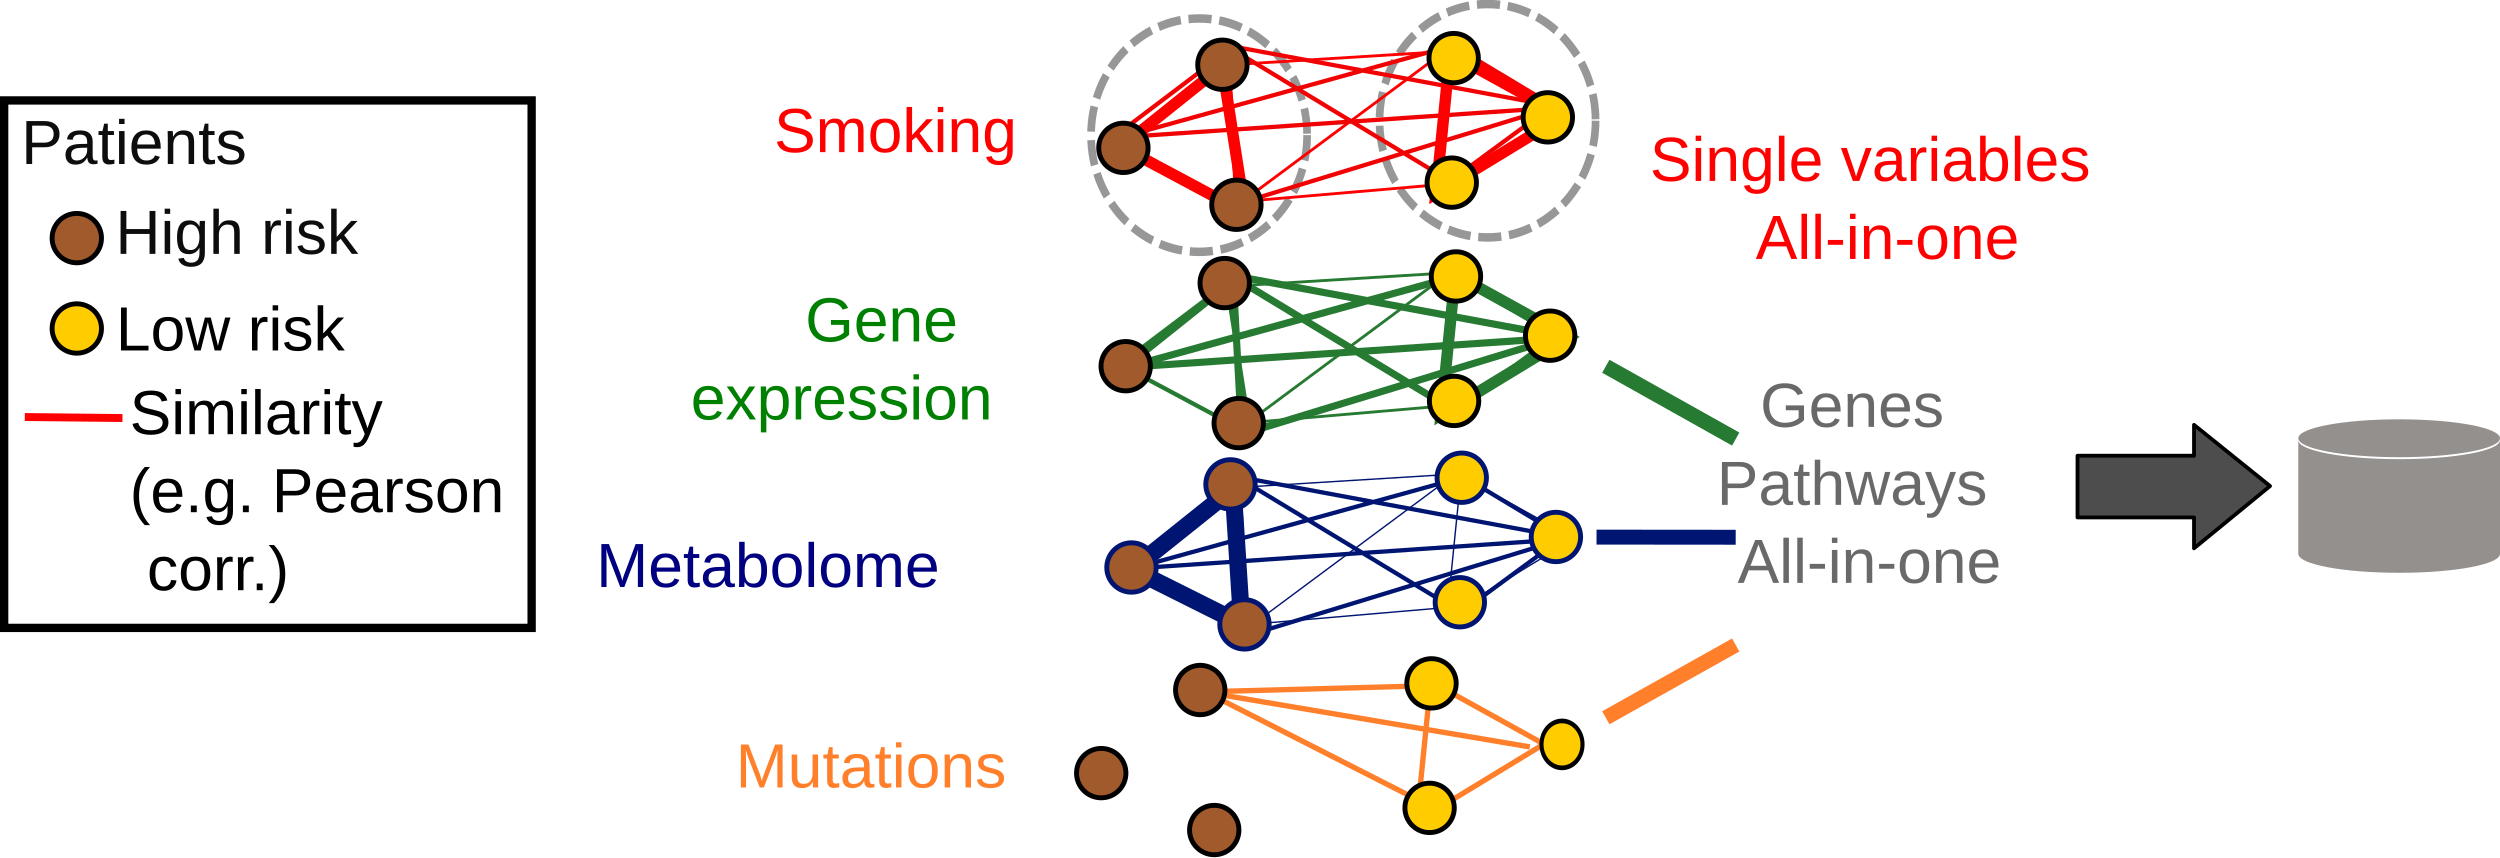
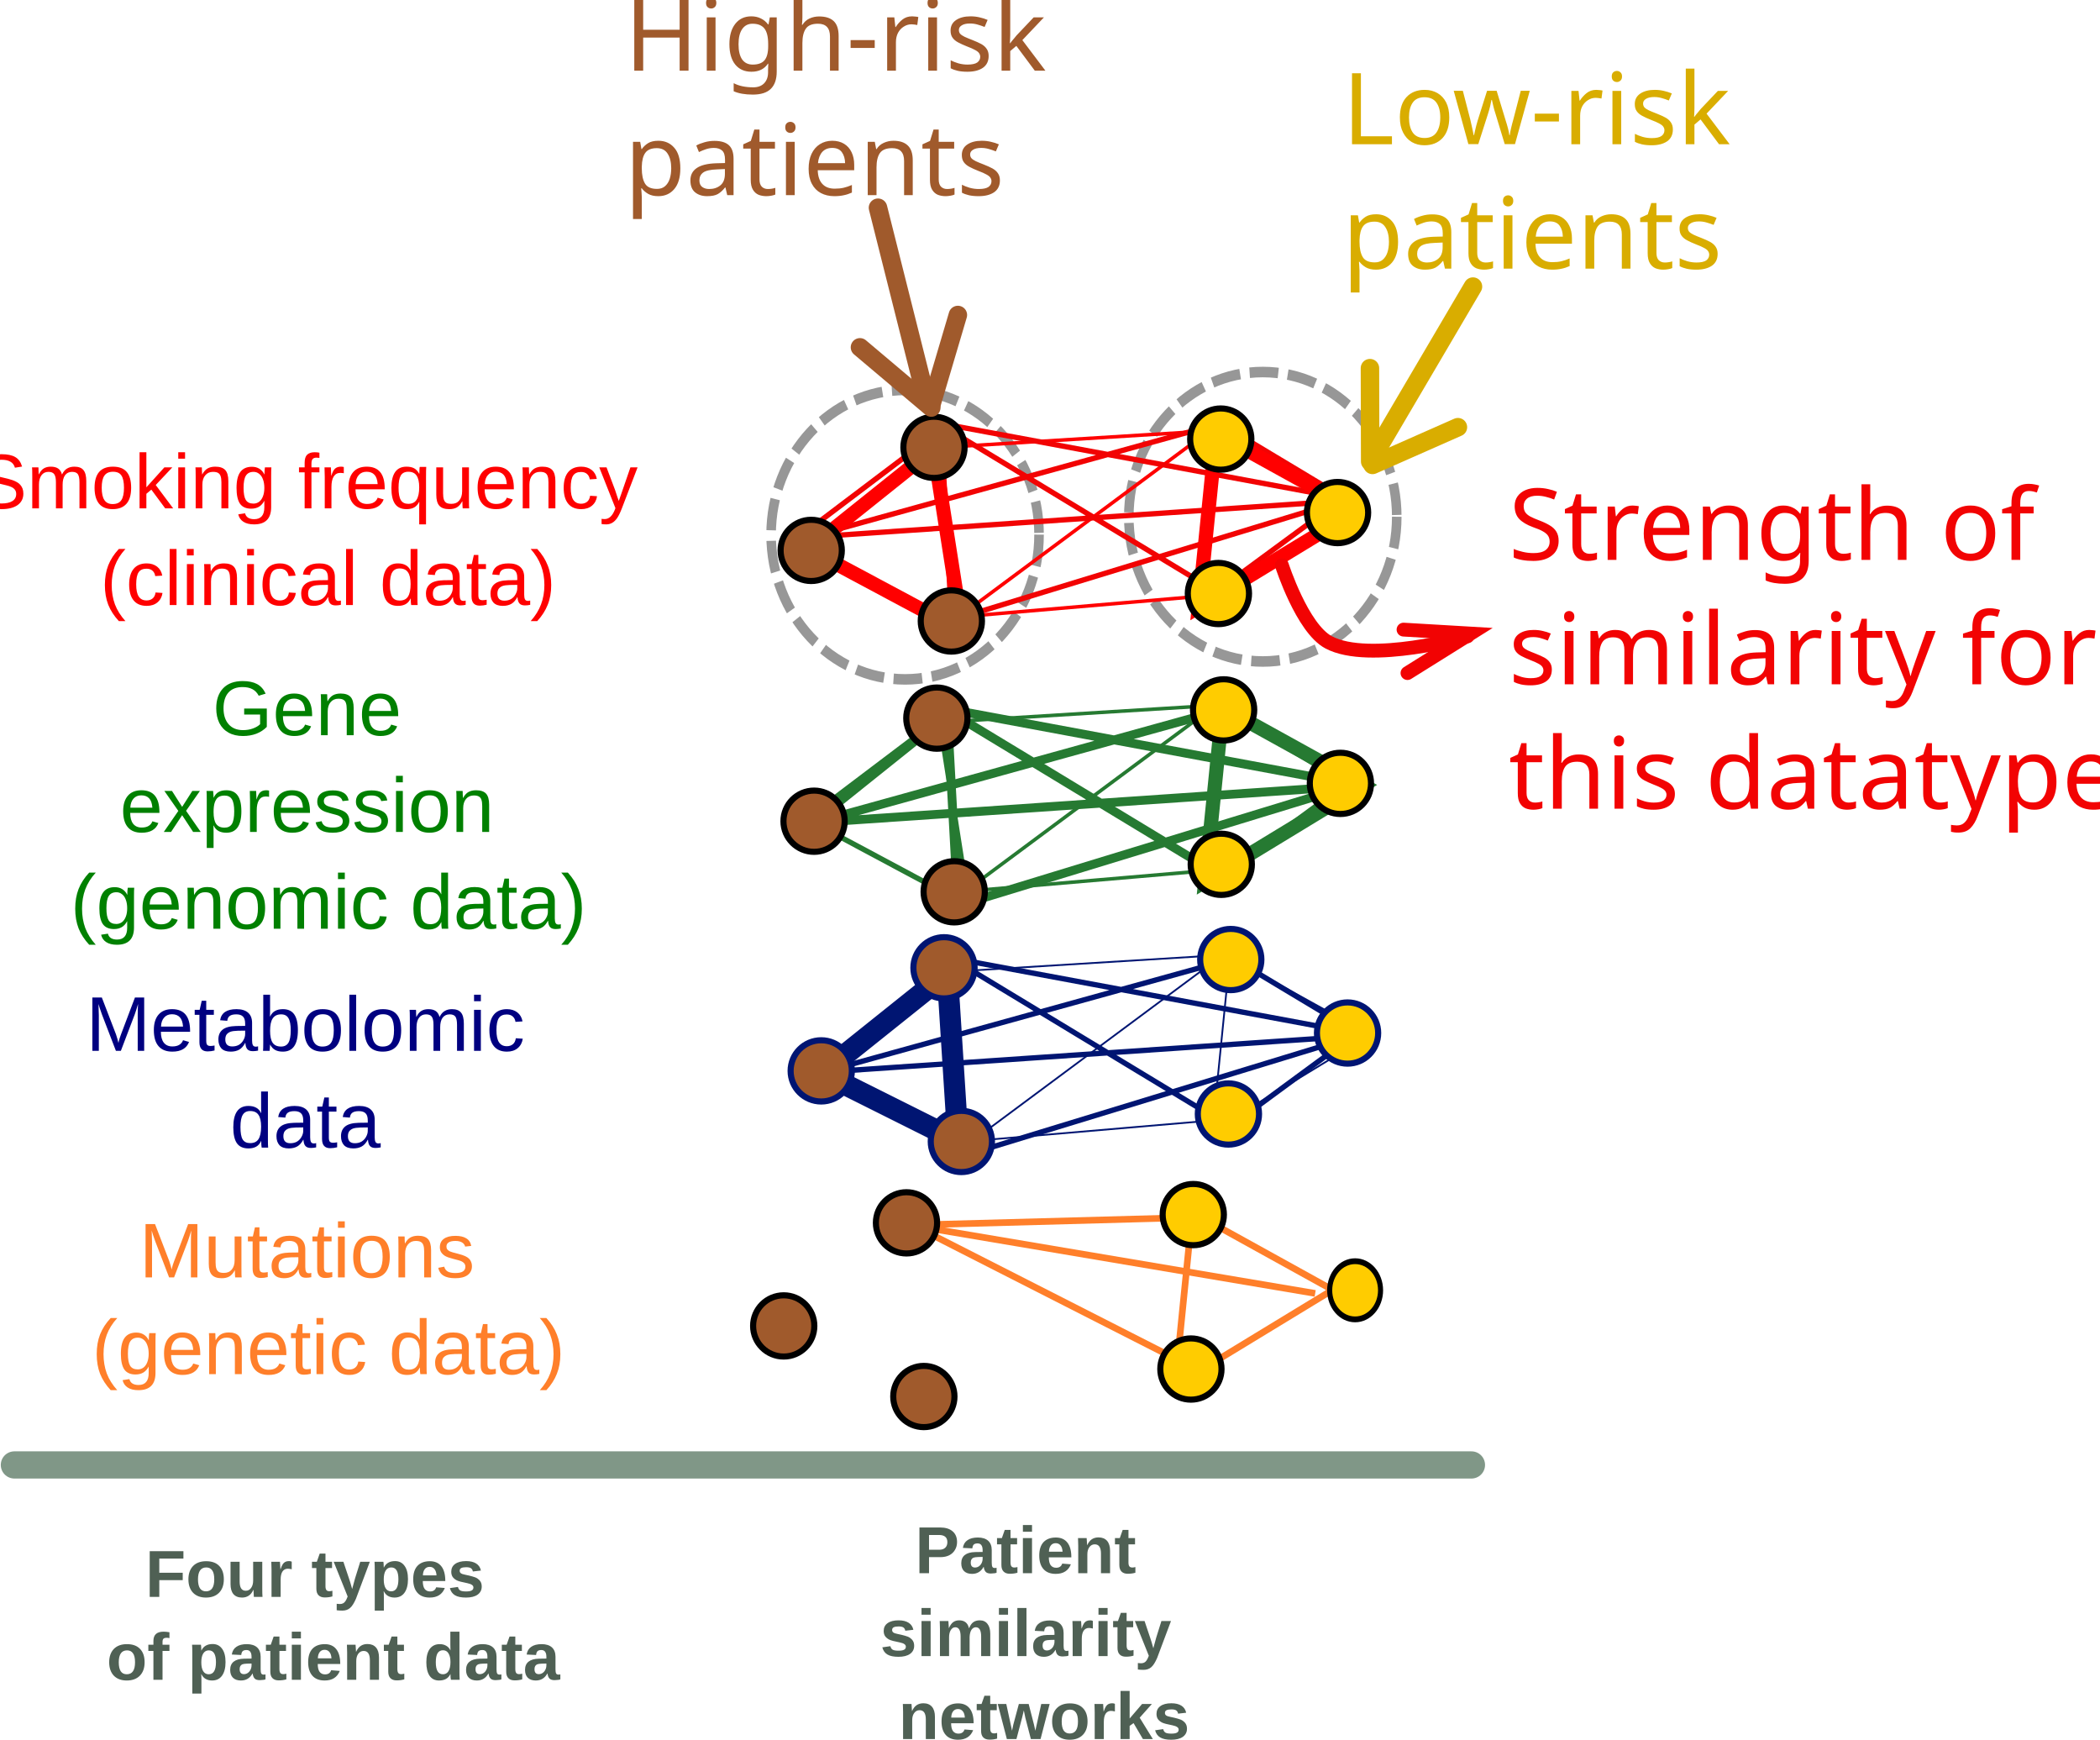
- <svg xmlns="http://www.w3.org/2000/svg" width="560.791" height="192.28" id="svg3626" version="1.1">
+ <svg xmlns="http://www.w3.org/2000/svg" width="284.336" height="235.519" id="svg3626" version="1.1">
  <defs id="defs3628" />
-   <g id="layer1" transform="translate(-88.1758,-313.3649)">
-     <path transform="matrix(0.2306814,0,0,0.2540445,380.8457,267.6223)" d="m 282.843,286.667 c 0,56.905 -47.035,103.036 -105.056,103.036 -58.021,0 -105.056,-46.131 -105.056,-103.036 0,-56.905 47.035,-103.036 105.056,-103.036 58.021,0 105.056,46.131 105.056,103.036 z" id="path4209-0" style="fill:none;stroke:#979797;stroke-width:7.5;stroke-linecap:butt;stroke-linejoin:miter;stroke-miterlimit:4;stroke-opacity:1;stroke-dasharray:22.5, 7.5;stroke-dashoffset:0" />
-     <path id="path3066-4" d="m 434.498,480.274 -28.537,17.362 3.156,-31.395 z" style="fill:none;stroke:#ff7f2a;stroke-width:1.201;stroke-linecap:butt;stroke-linejoin:miter;stroke-miterlimit:4;stroke-opacity:1;stroke-dasharray:none" />
-     <path style="fill:none;stroke:#ff7f2a;stroke-width:1.201;stroke-linecap:butt;stroke-linejoin:miter;stroke-miterlimit:4;stroke-opacity:1;stroke-dasharray:none" d="M 408.917,494.177 357.672,468.098" id="path3097-3" />
-     <path id="path3875-1" d="m 408.917,467.183 -50.787,1.373" style="fill:none;stroke:#ff7f2a;stroke-width:1.201;stroke-linecap:butt;stroke-linejoin:miter;stroke-miterlimit:4;stroke-opacity:1;stroke-dasharray:none" />
-     <path style="fill:none;stroke:#ff7f2a;stroke-width:1.201;stroke-linecap:butt;stroke-linejoin:miter;stroke-miterlimit:4;stroke-opacity:1;stroke-dasharray:none" d="M 431.336,480.909 358.13,468.555" id="path3877-2" />
-     <path style="fill:none;stroke:#979797;stroke-width:7.5;stroke-linecap:butt;stroke-linejoin:miter;stroke-miterlimit:4;stroke-opacity:1;stroke-dasharray:22.5, 7.5;stroke-dashoffset:0" id="path4156-4" d="m 282.843,286.667 c 0,56.905 -47.035,103.036 -105.056,103.036 -58.021,0 -105.056,-46.131 -105.056,-103.036 0,-56.905 47.035,-103.036 105.056,-103.036 58.021,0 105.056,46.131 105.056,103.036 z" transform="matrix(0.2306814,0,0,0.2540445,316.1398,270.8576)" />
-     <path style="fill:none;stroke:#ff0000;stroke-width:0.641;stroke-linecap:butt;stroke-linejoin:miter;stroke-miterlimit:4;stroke-opacity:1;stroke-dasharray:none" d="m 359.74,328.161 52.412,-3.235 -45.294,33.647 45.294,-3.882 1.294,1.294" id="path3948-6" />
-     <path style="fill:none;stroke:#f20303;stroke-width:0.961;stroke-linecap:butt;stroke-linejoin:miter;stroke-miterlimit:4;stroke-opacity:1;stroke-dasharray:none" d="m 432.858,337.808 -27.355,1.861 -67.762,4.61 26.529,-20.059 49.177,29.765 22,-16.176 -69.882,21.353 -1.941,-35.588 73.118,13.588 -22.647,-13.588 -72.471,20.059" id="path3952-8" />
-     <path style="fill:none;stroke:#ff0000;stroke-width:2.562;stroke-linecap:butt;stroke-linejoin:miter;stroke-miterlimit:4;stroke-opacity:1;stroke-dasharray:none" d="m 362.328,328.161 5.176,33 -27.824,-14.882 z" id="path3176-5" />
-     <path id="path3946-1" d="m 438.824,339.37 -28.537,17.362 3.156,-31.395 z" style="fill:none;stroke:#ff0000;stroke-width:2.562;stroke-linecap:butt;stroke-linejoin:miter;stroke-miterlimit:4;stroke-opacity:1;stroke-dasharray:none" />
-     <path style="fill:#ffcc00;fill-opacity:1;fill-rule:evenodd;stroke:#000000;stroke-width:4.563;stroke-linecap:butt;stroke-linejoin:miter;stroke-miterlimit:4;stroke-opacity:1;stroke-dasharray:none" id="path3935-5" d="m 234.286,269.505 c 0,12.624 -10.233,22.857 -22.857,22.857 -12.624,0 -22.857,-10.233 -22.857,-22.857 0,-12.624 10.233,-22.857 22.857,-22.857 12.624,0 22.857,10.233 22.857,22.857 z" transform="matrix(0.2422709,0,0,0.2422709,384.1596,274.3947)" />
-     <path style="fill:#a05a2c;fill-opacity:1;fill-rule:evenodd;stroke:#000000;stroke-width:4.563;stroke-linecap:butt;stroke-linejoin:miter;stroke-miterlimit:4;stroke-opacity:1;stroke-dasharray:none" id="path3931-4" d="m 234.286,269.505 c 0,12.624 -10.233,22.857 -22.857,22.857 -12.624,0 -22.857,-10.233 -22.857,-22.857 0,-12.624 10.233,-22.857 22.857,-22.857 12.624,0 22.857,10.233 22.857,22.857 z" transform="matrix(0.2422709,0,0,0.2422709,314.2985,294.0053)" />
-     <path transform="matrix(0.2422709,0,0,0.2422709,363.0349,261.1034)" d="m 234.286,269.505 c 0,12.624 -10.233,22.857 -22.857,22.857 -12.624,0 -22.857,-10.233 -22.857,-22.857 0,-12.624 10.233,-22.857 22.857,-22.857 12.624,0 22.857,10.233 22.857,22.857 z" id="path3933-9" style="fill:#ffcc00;fill-opacity:1;fill-rule:evenodd;stroke:#000000;stroke-width:4.563;stroke-linecap:butt;stroke-linejoin:miter;stroke-miterlimit:4;stroke-opacity:1;stroke-dasharray:none" />
-     <path transform="matrix(0.2422709,0,0,0.2422709,311.159,262.5963)" d="m 234.286,269.505 c 0,12.624 -10.233,22.857 -22.857,22.857 -12.624,0 -22.857,-10.233 -22.857,-22.857 0,-12.624 10.233,-22.857 22.857,-22.857 12.624,0 22.857,10.233 22.857,22.857 z" id="path3941-7" style="fill:#a05a2c;fill-opacity:1;fill-rule:evenodd;stroke:#000000;stroke-width:4.563;stroke-linecap:butt;stroke-linejoin:miter;stroke-miterlimit:4;stroke-opacity:1;stroke-dasharray:none" />
-     <path transform="matrix(0.2422709,0,0,0.2422709,362.6079,289.0358)" d="m 234.286,269.505 c 0,12.624 -10.233,22.857 -22.857,22.857 -12.624,0 -22.857,-10.233 -22.857,-22.857 0,-12.624 10.233,-22.857 22.857,-22.857 12.624,0 22.857,10.233 22.857,22.857 z" id="path3945-4" style="fill:#ffcc00;fill-opacity:1;fill-rule:evenodd;stroke:#000000;stroke-width:4.563;stroke-linecap:butt;stroke-linejoin:miter;stroke-miterlimit:4;stroke-opacity:1;stroke-dasharray:none" />
-     <path style="fill:#a05a2c;fill-opacity:1;fill-rule:evenodd;stroke:#000000;stroke-width:4.563;stroke-linecap:butt;stroke-linejoin:miter;stroke-miterlimit:4;stroke-opacity:1;stroke-dasharray:none" id="path3947-2" d="m 234.286,269.505 c 0,12.624 -10.233,22.857 -22.857,22.857 -12.624,0 -22.857,-10.233 -22.857,-22.857 0,-12.624 10.233,-22.857 22.857,-22.857 12.624,0 22.857,10.233 22.857,22.857 z" transform="matrix(0.2422709,0,0,0.2422709,288.9496,281.2392)" />
-     <text xml:space="preserve" style="font-size:14px;font-style:normal;font-variant:normal;font-weight:normal;font-stretch:normal;line-height:125%;letter-spacing:0px;word-spacing:0px;fill:#000000;fill-opacity:0.948;stroke:none;font-family:Arial;-inkscape-font-specification:Arial" x="114.067" y="370.314" id="text4864">
-       <tspan x="114.067" y="370.314" id="tspan6016">High risk</tspan>
-     </text>
-     <text id="text4868" y="391.98" x="114.162" style="font-size:14px;font-style:normal;font-variant:normal;font-weight:normal;font-stretch:normal;line-height:125%;letter-spacing:0px;word-spacing:0px;fill:#000000;fill-opacity:1;stroke:none;font-family:Arial;-inkscape-font-specification:Arial" xml:space="preserve">
-       <tspan y="391.98" x="114.162" id="tspan6024">Low risk</tspan>
-     </text>
-     <path id="path3980-4" d="m 360.904,377.784 52.412,-3.235 -45.294,33.647 45.294,-3.882 1.294,1.294" style="fill:none;stroke:#267a32;stroke-width:0.641;stroke-linecap:butt;stroke-linejoin:miter;stroke-miterlimit:4;stroke-opacity:1;stroke-dasharray:none" />
-     <path id="path3982-1" d="m 433.996,389.425 -95.118,6.471 26.529,-20.059 49.177,29.765 22,-16.176 -69.882,21.353 -1.941,-35.588 73.118,13.588 -22.647,-13.588 -72.471,20.059" style="fill:none;stroke:#267a32;stroke-width:1.601;stroke-linecap:butt;stroke-linejoin:miter;stroke-miterlimit:4;stroke-opacity:1;stroke-dasharray:none" />
-     <path id="path3984-1" d="m 363.492,377.784 5.176,33 -27.824,-14.882 z" style="fill:none;stroke:#267a32;stroke-width:0.961;stroke-linecap:butt;stroke-linejoin:miter;stroke-miterlimit:4;stroke-opacity:1;stroke-dasharray:none" />
-     <path style="fill:none;stroke:#267a32;stroke-width:2.562;stroke-linecap:butt;stroke-linejoin:miter;stroke-miterlimit:4;stroke-opacity:1;stroke-dasharray:none" d="m 439.988,388.994 -28.537,17.362 3.156,-31.395 z" id="path3986-1" />
-     <g id="g3988-7" transform="matrix(0.320278,0,0,0.320278,281.963,300.8538)">
+   <g id="layer1" transform="translate(-193.4664,-326.1242)">
+     <path transform="matrix(0.1726652,0,0,0.1901525,333.7469,341.5682)" d="m 282.843,286.667 c 0,56.905 -47.035,103.036 -105.056,103.036 -58.021,0 -105.056,-46.131 -105.056,-103.036 0,-56.905 47.035,-103.036 105.056,-103.036 58.021,0 105.056,46.131 105.056,103.036 z" id="path4209-0" style="fill:none;stroke:#979797;stroke-width:7.5;stroke-linecap:butt;stroke-linejoin:miter;stroke-miterlimit:4;stroke-opacity:1;stroke-dasharray:22.5, 7.5;stroke-dashoffset:0" />
+     <path id="path3066-4" d="m 373.905,500.738 -21.36,12.995 2.362,-23.5 z" style="fill:none;stroke:#ff7f2a;stroke-width:0.899;stroke-linecap:butt;stroke-linejoin:miter;stroke-miterlimit:4;stroke-opacity:1;stroke-dasharray:none" />
+     <path style="fill:none;stroke:#ff7f2a;stroke-width:0.899;stroke-linecap:butt;stroke-linejoin:miter;stroke-miterlimit:4;stroke-opacity:1;stroke-dasharray:none" d="M 354.758,511.145 316.402,491.624" id="path3097-3" />
+     <path id="path3875-1" d="m 354.758,490.939 -38.014,1.027" style="fill:none;stroke:#ff7f2a;stroke-width:0.899;stroke-linecap:butt;stroke-linejoin:miter;stroke-miterlimit:4;stroke-opacity:1;stroke-dasharray:none" />
+     <path style="fill:none;stroke:#ff7f2a;stroke-width:0.899;stroke-linecap:butt;stroke-linejoin:miter;stroke-miterlimit:4;stroke-opacity:1;stroke-dasharray:none" d="m 371.539,501.213 -54.795,-9.247" id="path3877-2" />
+     <path style="fill:none;stroke:#979797;stroke-width:7.5;stroke-linecap:butt;stroke-linejoin:miter;stroke-miterlimit:4;stroke-opacity:1;stroke-dasharray:22.5, 7.5;stroke-dashoffset:0" id="path4156-4" d="m 282.843,286.667 c 0,56.905 -47.035,103.036 -105.056,103.036 -58.021,0 -105.056,-46.131 -105.056,-103.036 0,-56.905 47.035,-103.036 105.056,-103.036 58.021,0 105.056,46.131 105.056,103.036 z" transform="matrix(0.1726652,0,0,0.1901525,285.3145,343.9899)" />
+     <path style="fill:none;stroke:#ff0000;stroke-width:0.479;stroke-linecap:butt;stroke-linejoin:miter;stroke-miterlimit:4;stroke-opacity:1;stroke-dasharray:none" d="m 317.949,386.881 39.23,-2.422 -33.903,25.185 33.903,-2.906 0.969,0.969" id="path3948-6" />
+     <path style="fill:none;stroke:#f20303;stroke-width:0.719;stroke-linecap:butt;stroke-linejoin:miter;stroke-miterlimit:4;stroke-opacity:1;stroke-dasharray:none" d="m 372.678,394.102 -20.476,1.393 -50.72,3.45 19.857,-15.014 36.809,22.279 16.467,-12.108 -52.307,15.983 -1.453,-26.638 54.729,10.171 -16.951,-10.171 -54.244,15.014" id="path3952-8" />
+     <path style="fill:none;stroke:#ff0000;stroke-width:1.918;stroke-linecap:butt;stroke-linejoin:miter;stroke-miterlimit:4;stroke-opacity:1;stroke-dasharray:none" d="m 319.887,386.881 3.875,24.701 -20.826,-11.139 z" id="path3176-5" />
+     <path id="path3946-1" d="m 377.144,395.272 -21.36,12.995 2.362,-23.5 z" style="fill:none;stroke:#ff0000;stroke-width:1.918;stroke-linecap:butt;stroke-linejoin:miter;stroke-miterlimit:4;stroke-opacity:1;stroke-dasharray:none" />
+     <path style="fill:#ffcc00;fill-opacity:1;fill-rule:evenodd;stroke:#000000;stroke-width:4.563;stroke-linecap:butt;stroke-linejoin:miter;stroke-miterlimit:4;stroke-opacity:1;stroke-dasharray:none" id="path3935-5" d="m 234.286,269.505 c 0,12.624 -10.233,22.857 -22.857,22.857 -12.624,0 -22.857,-10.233 -22.857,-22.857 0,-12.624 10.233,-22.857 22.857,-22.857 12.624,0 22.857,10.233 22.857,22.857 z" transform="matrix(0.1813399,0,0,0.1813399,336.2273,346.6375)" />
+     <path style="fill:#a05a2c;fill-opacity:1;fill-rule:evenodd;stroke:#000000;stroke-width:4.563;stroke-linecap:butt;stroke-linejoin:miter;stroke-miterlimit:4;stroke-opacity:1;stroke-dasharray:none" id="path3931-4" d="m 234.286,269.505 c 0,12.624 -10.233,22.857 -22.857,22.857 -12.624,0 -22.857,-10.233 -22.857,-22.857 0,-12.624 10.233,-22.857 22.857,-22.857 12.624,0 22.857,10.233 22.857,22.857 z" transform="matrix(0.1813399,0,0,0.1813399,283.9362,361.316)" />
+     <path transform="matrix(0.1813399,0,0,0.1813399,320.4155,336.6889)" d="m 234.286,269.505 c 0,12.624 -10.233,22.857 -22.857,22.857 -12.624,0 -22.857,-10.233 -22.857,-22.857 0,-12.624 10.233,-22.857 22.857,-22.857 12.624,0 22.857,10.233 22.857,22.857 z" id="path3933-9" style="fill:#ffcc00;fill-opacity:1;fill-rule:evenodd;stroke:#000000;stroke-width:4.563;stroke-linecap:butt;stroke-linejoin:miter;stroke-miterlimit:4;stroke-opacity:1;stroke-dasharray:none" />
+     <path transform="matrix(0.1813399,0,0,0.1813399,281.5863,337.8063)" d="m 234.286,269.505 c 0,12.624 -10.233,22.857 -22.857,22.857 -12.624,0 -22.857,-10.233 -22.857,-22.857 0,-12.624 10.233,-22.857 22.857,-22.857 12.624,0 22.857,10.233 22.857,22.857 z" id="path3941-7" style="fill:#a05a2c;fill-opacity:1;fill-rule:evenodd;stroke:#000000;stroke-width:4.563;stroke-linecap:butt;stroke-linejoin:miter;stroke-miterlimit:4;stroke-opacity:1;stroke-dasharray:none" />
+     <path transform="matrix(0.1813399,0,0,0.1813399,320.0959,357.5963)" d="m 234.286,269.505 c 0,12.624 -10.233,22.857 -22.857,22.857 -12.624,0 -22.857,-10.233 -22.857,-22.857 0,-12.624 10.233,-22.857 22.857,-22.857 12.624,0 22.857,10.233 22.857,22.857 z" id="path3945-4" style="fill:#ffcc00;fill-opacity:1;fill-rule:evenodd;stroke:#000000;stroke-width:4.563;stroke-linecap:butt;stroke-linejoin:miter;stroke-miterlimit:4;stroke-opacity:1;stroke-dasharray:none" />
+     <path style="fill:#a05a2c;fill-opacity:1;fill-rule:evenodd;stroke:#000000;stroke-width:4.563;stroke-linecap:butt;stroke-linejoin:miter;stroke-miterlimit:4;stroke-opacity:1;stroke-dasharray:none" id="path3947-2" d="m 234.286,269.505 c 0,12.624 -10.233,22.857 -22.857,22.857 -12.624,0 -22.857,-10.233 -22.857,-22.857 0,-12.624 10.233,-22.857 22.857,-22.857 12.624,0 22.857,10.233 22.857,22.857 z" transform="matrix(0.1813399,0,0,0.1813399,264.9625,351.7605)" />
+     <path id="path3980-4" d="m 318.821,424.025 39.23,-2.422 -33.903,25.185 33.903,-2.906 0.969,0.969" style="fill:none;stroke:#267a32;stroke-width:0.479;stroke-linecap:butt;stroke-linejoin:miter;stroke-miterlimit:4;stroke-opacity:1;stroke-dasharray:none" />
+     <path id="path3982-1" d="m 373.53,432.738 -71.196,4.843 19.857,-15.014 36.809,22.279 16.467,-12.108 -52.307,15.983 -1.453,-26.638 54.729,10.171 -16.951,-10.171 -54.244,15.014" style="fill:none;stroke:#267a32;stroke-width:1.199;stroke-linecap:butt;stroke-linejoin:miter;stroke-miterlimit:4;stroke-opacity:1;stroke-dasharray:none" />
+     <path id="path3984-1" d="m 320.758,424.025 3.875,24.701 -20.826,-11.139 z" style="fill:none;stroke:#267a32;stroke-width:0.719;stroke-linecap:butt;stroke-linejoin:miter;stroke-miterlimit:4;stroke-opacity:1;stroke-dasharray:none" />
+     <path style="fill:none;stroke:#267a32;stroke-width:1.918;stroke-linecap:butt;stroke-linejoin:miter;stroke-miterlimit:4;stroke-opacity:1;stroke-dasharray:none" d="m 378.015,432.415 -21.36,12.995 2.362,-23.5 z" id="path3986-1" />
+     <g id="g3988-7" transform="matrix(0.2397284,0,0,0.2397284,259.7331,366.4421)">
      <path style="fill:#ffcc00;fill-opacity:1;fill-rule:evenodd;stroke:#000000;stroke-width:4.563;stroke-linecap:butt;stroke-linejoin:miter;stroke-miterlimit:4;stroke-opacity:1;stroke-dasharray:none" id="path3990-5" d="m 234.286,269.505 c 0,12.624 -10.233,22.857 -22.857,22.857 -12.624,0 -22.857,-10.233 -22.857,-22.857 0,-12.624 10.233,-22.857 22.857,-22.857 12.624,0 22.857,10.233 22.857,22.857 z" transform="matrix(0.7564392,0,0,0.7564392,320.7015,70.30655)" />
      <path style="fill:#a05a2c;fill-opacity:1;fill-rule:evenodd;stroke:#000000;stroke-width:4.563;stroke-linecap:butt;stroke-linejoin:miter;stroke-miterlimit:4;stroke-opacity:1;stroke-dasharray:none" id="path3992-4" d="m 234.286,269.505 c 0,12.624 -10.233,22.857 -22.857,22.857 -12.624,0 -22.857,-10.233 -22.857,-22.857 0,-12.624 10.233,-22.857 22.857,-22.857 12.624,0 22.857,10.233 22.857,22.857 z" transform="matrix(0.7564392,0,0,0.7564392,102.575,131.5363)" />
      <path transform="matrix(0.7564392,0,0,0.7564392,254.7442,28.80724)" d="m 234.286,269.505 c 0,12.624 -10.233,22.857 -22.857,22.857 -12.624,0 -22.857,-10.233 -22.857,-22.857 0,-12.624 10.233,-22.857 22.857,-22.857 12.624,0 22.857,10.233 22.857,22.857 z" id="path3994-3" style="fill:#ffcc00;fill-opacity:1;fill-rule:evenodd;stroke:#000000;stroke-width:4.563;stroke-linecap:butt;stroke-linejoin:miter;stroke-miterlimit:4;stroke-opacity:1;stroke-dasharray:none" />
      <path transform="matrix(0.7564392,0,0,0.7564392,92.7725,33.46843)" d="m 234.286,269.505 c 0,12.624 -10.233,22.857 -22.857,22.857 -12.624,0 -22.857,-10.233 -22.857,-22.857 0,-12.624 10.233,-22.857 22.857,-22.857 12.624,0 22.857,10.233 22.857,22.857 z" id="path3996-9" style="fill:#a05a2c;fill-opacity:1;fill-rule:evenodd;stroke:#000000;stroke-width:4.563;stroke-linecap:butt;stroke-linejoin:miter;stroke-miterlimit:4;stroke-opacity:1;stroke-dasharray:none" />
      <path transform="matrix(0.7564392,0,0,0.7564392,253.4109,116.0201)" d="m 234.286,269.505 c 0,12.624 -10.233,22.857 -22.857,22.857 -12.624,0 -22.857,-10.233 -22.857,-22.857 0,-12.624 10.233,-22.857 22.857,-22.857 12.624,0 22.857,10.233 22.857,22.857 z" id="path3998-3" style="fill:#ffcc00;fill-opacity:1;fill-rule:evenodd;stroke:#000000;stroke-width:4.563;stroke-linecap:butt;stroke-linejoin:miter;stroke-miterlimit:4;stroke-opacity:1;stroke-dasharray:none" />
      <path style="fill:#a05a2c;fill-opacity:1;fill-rule:evenodd;stroke:#000000;stroke-width:4.563;stroke-linecap:butt;stroke-linejoin:miter;stroke-miterlimit:4;stroke-opacity:1;stroke-dasharray:none" id="path4000-3" d="m 234.286,269.505 c 0,12.624 -10.233,22.857 -22.857,22.857 -12.624,0 -22.857,-10.233 -22.857,-22.857 0,-12.624 10.233,-22.857 22.857,-22.857 12.624,0 22.857,10.233 22.857,22.857 z" transform="matrix(0.7564392,0,0,0.7564392,23.42832,91.67679)" />
    </g>
-     <path style="fill:none;stroke:#001572;stroke-width:0.32;stroke-linecap:butt;stroke-linejoin:miter;stroke-miterlimit:4;stroke-opacity:1;stroke-dasharray:none" d="m 362.198,422.937 52.412,-3.235 -45.294,33.647 45.294,-3.882 1.294,1.294" id="path4004-7" />
-     <path style="fill:none;stroke:#001572;stroke-width:0.961;stroke-linecap:butt;stroke-linejoin:miter;stroke-miterlimit:4;stroke-opacity:1;stroke-dasharray:none" d="m 435.29,434.578 -95.118,6.471 26.529,-20.059 49.177,29.765 22,-16.176 -69.882,21.353 -1.941,-35.588 73.118,13.588 -22.647,-13.588 -72.471,20.059" id="path4006-9" />
-     <path style="fill:none;stroke:#001572;stroke-width:3.843;stroke-linecap:butt;stroke-linejoin:miter;stroke-miterlimit:4;stroke-opacity:1;stroke-dasharray:none" d="m 364.787,422.937 1.941,30.412 -24.588,-12.294 z" id="path4008-3" />
-     <path id="path4010-3" d="m 441.282,434.147 -28.537,17.362 3.156,-31.395 z" style="fill:none;stroke:#001572;stroke-width:0.32;stroke-linecap:butt;stroke-linejoin:miter;stroke-miterlimit:4;stroke-opacity:1;stroke-dasharray:none" />
-     <g transform="matrix(0.320278,0,0,0.320278,283.2571,346.0068)" id="g4012-5" style="stroke:#001572;stroke-opacity:1">
+     <path style="fill:none;stroke:#001572;stroke-width:0.24;stroke-linecap:butt;stroke-linejoin:miter;stroke-miterlimit:4;stroke-opacity:1;stroke-dasharray:none" d="m 319.789,457.822 39.23,-2.422 -33.903,25.185 33.903,-2.906 0.969,0.969" id="path4004-7" />
+     <path style="fill:none;stroke:#001572;stroke-width:0.719;stroke-linecap:butt;stroke-linejoin:miter;stroke-miterlimit:4;stroke-opacity:1;stroke-dasharray:none" d="m 374.498,466.535 -71.196,4.843 19.857,-15.014 36.809,22.279 16.467,-12.108 -52.307,15.983 -1.453,-26.638 54.729,10.171 -16.951,-10.171 -54.244,15.014" id="path4006-9" />
+     <path style="fill:none;stroke:#001572;stroke-width:2.877;stroke-linecap:butt;stroke-linejoin:miter;stroke-miterlimit:4;stroke-opacity:1;stroke-dasharray:none" d="m 321.727,457.822 1.453,22.763 -18.404,-9.202 z" id="path4008-3" />
+     <path id="path4010-3" d="m 378.984,466.212 -21.36,12.995 2.362,-23.5 z" style="fill:none;stroke:#001572;stroke-width:0.24;stroke-linecap:butt;stroke-linejoin:miter;stroke-miterlimit:4;stroke-opacity:1;stroke-dasharray:none" />
+     <g transform="matrix(0.2397284,0,0,0.2397284,260.7017,400.2392)" id="g4012-5" style="stroke:#001572;stroke-opacity:1">
      <path transform="matrix(0.7564392,0,0,0.7564392,320.7015,70.30655)" d="m 234.286,269.505 c 0,12.624 -10.233,22.857 -22.857,22.857 -12.624,0 -22.857,-10.233 -22.857,-22.857 0,-12.624 10.233,-22.857 22.857,-22.857 12.624,0 22.857,10.233 22.857,22.857 z" id="path4014-3" style="fill:#ffcc00;fill-opacity:1;fill-rule:evenodd;stroke:#001572;stroke-width:4.563;stroke-linecap:butt;stroke-linejoin:miter;stroke-miterlimit:4;stroke-opacity:1;stroke-dasharray:none" />
      <path transform="matrix(0.7564392,0,0,0.7564392,102.575,131.5363)" d="m 234.286,269.505 c 0,12.624 -10.233,22.857 -22.857,22.857 -12.624,0 -22.857,-10.233 -22.857,-22.857 0,-12.624 10.233,-22.857 22.857,-22.857 12.624,0 22.857,10.233 22.857,22.857 z" id="path4016-7" style="fill:#a05a2c;fill-opacity:1;fill-rule:evenodd;stroke:#001572;stroke-width:4.563;stroke-linecap:butt;stroke-linejoin:miter;stroke-miterlimit:4;stroke-opacity:1;stroke-dasharray:none" />
      <path style="fill:#ffcc00;fill-opacity:1;fill-rule:evenodd;stroke:#001572;stroke-width:4.563;stroke-linecap:butt;stroke-linejoin:miter;stroke-miterlimit:4;stroke-opacity:1;stroke-dasharray:none" id="path4018-1" d="m 234.286,269.505 c 0,12.624 -10.233,22.857 -22.857,22.857 -12.624,0 -22.857,-10.233 -22.857,-22.857 0,-12.624 10.233,-22.857 22.857,-22.857 12.624,0 22.857,10.233 22.857,22.857 z" transform="matrix(0.7564392,0,0,0.7564392,254.7442,28.80724)" />
      <path style="fill:#a05a2c;fill-opacity:1;fill-rule:evenodd;stroke:#001572;stroke-width:4.563;stroke-linecap:butt;stroke-linejoin:miter;stroke-miterlimit:4;stroke-opacity:1;stroke-dasharray:none" id="path4020-9" d="m 234.286,269.505 c 0,12.624 -10.233,22.857 -22.857,22.857 -12.624,0 -22.857,-10.233 -22.857,-22.857 0,-12.624 10.233,-22.857 22.857,-22.857 12.624,0 22.857,10.233 22.857,22.857 z" transform="matrix(0.7564392,0,0,0.7564392,92.7725,33.46843)" />
      <path style="fill:#ffcc00;fill-opacity:1;fill-rule:evenodd;stroke:#001572;stroke-width:4.563;stroke-linecap:butt;stroke-linejoin:miter;stroke-miterlimit:4;stroke-opacity:1;stroke-dasharray:none" id="path4022-6" d="m 234.286,269.505 c 0,12.624 -10.233,22.857 -22.857,22.857 -12.624,0 -22.857,-10.233 -22.857,-22.857 0,-12.624 10.233,-22.857 22.857,-22.857 12.624,0 22.857,10.233 22.857,22.857 z" transform="matrix(0.7564392,0,0,0.7564392,253.4109,116.0201)" />
      <path transform="matrix(0.7564392,0,0,0.7564392,23.42832,91.67679)" d="m 234.286,269.505 c 0,12.624 -10.233,22.857 -22.857,22.857 -12.624,0 -22.857,-10.233 -22.857,-22.857 0,-12.624 10.233,-22.857 22.857,-22.857 12.624,0 22.857,10.233 22.857,22.857 z" id="path4024-4" style="fill:#a05a2c;fill-opacity:1;fill-rule:evenodd;stroke:#001572;stroke-width:4.563;stroke-linecap:butt;stroke-linejoin:miter;stroke-miterlimit:4;stroke-opacity:1;stroke-dasharray:none" />
    </g>
-     <text xml:space="preserve" style="font-size:14px;font-style:normal;font-variant:normal;font-weight:normal;font-stretch:normal;text-align:center;line-height:125%;letter-spacing:0px;word-spacing:0px;text-anchor:middle;fill:#ff0000;fill-opacity:1;stroke:none;font-family:Arial;-inkscape-font-specification:Arial" x="298.771" y="347.493" id="text4052-0">
-       <tspan x="298.771" y="347.493" id="tspan4148-0">Smoking</tspan>
+     <text xml:space="preserve" style="font-size:10.479px;font-style:normal;font-variant:normal;font-weight:normal;font-stretch:normal;text-align:center;line-height:125%;letter-spacing:0px;word-spacing:0px;text-anchor:middle;fill:#ff0000;fill-opacity:1;stroke:none;font-family:Arial;-inkscape-font-specification:Arial" x="245.154" y="394.936" id="text4052-0">
+       <tspan x="245.154" y="394.936" id="tspan3826">Smoking frequency</tspan>
+       <tspan x="245.154" y="408.035" id="tspan3830">(clinical data)</tspan>
    </text>
-     <text id="text4056-5" y="445.036" x="326.181" style="font-size:14px;font-style:normal;font-variant:normal;font-weight:normal;font-stretch:normal;text-align:end;line-height:125%;letter-spacing:0px;word-spacing:0px;text-anchor:end;fill:#000080;fill-opacity:1;stroke:none;font-family:Arial;-inkscape-font-specification:Arial" xml:space="preserve">
-       <tspan y="445.036" x="326.181" id="tspan3519">Metabolome</tspan>
-       <tspan y="462.536" x="326.181" id="tspan4146-0" />
+     <text id="text4056-5" y="468.375" x="245.003" style="font-size:10.479px;font-style:normal;font-variant:normal;font-weight:normal;font-stretch:normal;text-align:center;line-height:125%;letter-spacing:0px;word-spacing:0px;text-anchor:middle;fill:#000080;fill-opacity:1;stroke:none;font-family:Arial;-inkscape-font-specification:Arial" xml:space="preserve">
+       <tspan y="468.375" x="245.003" id="tspan3519">Metabolomic</tspan>
+       <tspan y="481.474" x="245.003" id="tspan3832">data</tspan>
+       <tspan y="494.572" x="245.003" id="tspan4146-0" />
    </text>
-     <text id="text4136-3" y="389.951" x="330.275" style="font-size:14px;font-style:normal;font-variant:normal;font-weight:normal;font-stretch:normal;text-align:end;line-height:125%;letter-spacing:0px;word-spacing:0px;text-anchor:end;fill:#008000;fill-opacity:1;stroke:none;font-family:Arial;-inkscape-font-specification:Arial" xml:space="preserve">
-       <tspan y="389.951" x="330.275" id="tspan4144-2">Gene</tspan>
-       <tspan y="407.451" x="330.275" id="tspan3517">expression</tspan>
+     <text id="text4136-3" y="425.646" x="245.221" style="font-size:10.479px;font-style:normal;font-variant:normal;font-weight:normal;font-stretch:normal;text-align:center;line-height:125%;letter-spacing:0px;word-spacing:0px;text-anchor:middle;fill:#008000;fill-opacity:1;stroke:none;font-family:Arial;-inkscape-font-specification:Arial" xml:space="preserve">
+       <tspan y="425.646" x="245.221" id="tspan4144-2">Gene</tspan>
+       <tspan y="438.745" x="246.674" id="tspan3517">expression </tspan>
+       <tspan y="451.844" x="245.221" id="tspan3836">(genomic data)</tspan>
    </text>
-     <path style="fill:#ffcc00;fill-opacity:1;fill-rule:evenodd;stroke:#000000;stroke-width:4.563;stroke-linecap:butt;stroke-linejoin:miter;stroke-miterlimit:4;stroke-opacity:1;stroke-dasharray:none" id="path3070-4" d="m 234.286,269.505 c 0,12.624 -10.233,22.857 -22.857,22.857 -12.624,0 -22.857,-10.233 -22.857,-22.857 0,-12.624 10.233,-22.857 22.857,-22.857 12.624,0 22.857,10.233 22.857,22.857 z" transform="matrix(0.2013321,0,0,0.2301643,395.9932,418.3136)" />
-     <path style="fill:#a05a2c;fill-opacity:1;fill-rule:evenodd;stroke:#000000;stroke-width:4.563;stroke-linecap:butt;stroke-linejoin:miter;stroke-miterlimit:4;stroke-opacity:1;stroke-dasharray:none" id="path3072-7" d="m 234.286,269.505 c 0,12.624 -10.233,22.857 -22.857,22.857 -12.624,0 -22.857,-10.233 -22.857,-22.857 0,-12.624 10.233,-22.857 22.857,-22.857 12.624,0 22.857,10.233 22.857,22.857 z" transform="matrix(0.2422709,0,0,0.2422709,309.325,434.2616)" />
-     <path transform="matrix(0.2422709,0,0,0.2422709,358.0615,401.3598)" d="m 234.286,269.505 c 0,12.624 -10.233,22.857 -22.857,22.857 -12.624,0 -22.857,-10.233 -22.857,-22.857 0,-12.624 10.233,-22.857 22.857,-22.857 12.624,0 22.857,10.233 22.857,22.857 z" id="path3074-1" style="fill:#ffcc00;fill-opacity:1;fill-rule:evenodd;stroke:#000000;stroke-width:4.563;stroke-linecap:butt;stroke-linejoin:miter;stroke-miterlimit:4;stroke-opacity:1;stroke-dasharray:none" />
-     <path transform="matrix(0.2422709,0,0,0.2422709,306.1855,402.8526)" d="m 234.286,269.505 c 0,12.624 -10.233,22.857 -22.857,22.857 -12.624,0 -22.857,-10.233 -22.857,-22.857 0,-12.624 10.233,-22.857 22.857,-22.857 12.624,0 22.857,10.233 22.857,22.857 z" id="path3076-2" style="fill:#a05a2c;fill-opacity:1;fill-rule:evenodd;stroke:#000000;stroke-width:4.563;stroke-linecap:butt;stroke-linejoin:miter;stroke-miterlimit:4;stroke-opacity:1;stroke-dasharray:none" />
-     <path transform="matrix(0.2422709,0,0,0.2422709,357.6344,429.2921)" d="m 234.286,269.505 c 0,12.624 -10.233,22.857 -22.857,22.857 -12.624,0 -22.857,-10.233 -22.857,-22.857 0,-12.624 10.233,-22.857 22.857,-22.857 12.624,0 22.857,10.233 22.857,22.857 z" id="path3078-2" style="fill:#ffcc00;fill-opacity:1;fill-rule:evenodd;stroke:#000000;stroke-width:4.563;stroke-linecap:butt;stroke-linejoin:miter;stroke-miterlimit:4;stroke-opacity:1;stroke-dasharray:none" />
-     <path style="fill:#a05a2c;fill-opacity:1;fill-rule:evenodd;stroke:#000000;stroke-width:4.563;stroke-linecap:butt;stroke-linejoin:miter;stroke-miterlimit:4;stroke-opacity:1;stroke-dasharray:none" id="path3080-2" d="m 234.286,269.505 c 0,12.624 -10.233,22.857 -22.857,22.857 -12.624,0 -22.857,-10.233 -22.857,-22.857 0,-12.624 10.233,-22.857 22.857,-22.857 12.624,0 22.857,10.233 22.857,22.857 z" transform="matrix(0.2422709,0,0,0.2422709,283.9761,421.4955)" />
-     <text xml:space="preserve" style="font-size:14px;font-style:normal;font-variant:normal;font-weight:normal;font-stretch:normal;text-align:center;line-height:125%;letter-spacing:0px;word-spacing:0px;text-anchor:middle;fill:#ff7f2a;fill-opacity:1;stroke:none;font-family:Arial;-inkscape-font-specification:Arial" x="293.278" y="490.01" id="text3082">
-       <tspan x="293.278" y="490.01" id="tspan3897">Mutations</tspan>
+     <path style="fill:#ffcc00;fill-opacity:1;fill-rule:evenodd;stroke:#000000;stroke-width:4.563;stroke-linecap:butt;stroke-linejoin:miter;stroke-miterlimit:4;stroke-opacity:1;stroke-dasharray:none" id="path3070-4" d="m 234.286,269.505 c 0,12.624 -10.233,22.857 -22.857,22.857 -12.624,0 -22.857,-10.233 -22.857,-22.857 0,-12.624 10.233,-22.857 22.857,-22.857 12.624,0 22.857,10.233 22.857,22.857 z" transform="matrix(0.1506972,0,0,0.1722781,345.0848,454.3608)" />
+     <path style="fill:#a05a2c;fill-opacity:1;fill-rule:evenodd;stroke:#000000;stroke-width:4.563;stroke-linecap:butt;stroke-linejoin:miter;stroke-miterlimit:4;stroke-opacity:1;stroke-dasharray:none" id="path3072-7" d="m 234.286,269.505 c 0,12.624 -10.233,22.857 -22.857,22.857 -12.624,0 -22.857,-10.233 -22.857,-22.857 0,-12.624 10.233,-22.857 22.857,-22.857 12.624,0 22.857,10.233 22.857,22.857 z" transform="matrix(0.1813399,0,0,0.1813399,280.2136,466.2979)" />
+     <path transform="matrix(0.1813399,0,0,0.1813399,316.6929,441.6709)" d="m 234.286,269.505 c 0,12.624 -10.233,22.857 -22.857,22.857 -12.624,0 -22.857,-10.233 -22.857,-22.857 0,-12.624 10.233,-22.857 22.857,-22.857 12.624,0 22.857,10.233 22.857,22.857 z" id="path3074-1" style="fill:#ffcc00;fill-opacity:1;fill-rule:evenodd;stroke:#000000;stroke-width:4.563;stroke-linecap:butt;stroke-linejoin:miter;stroke-miterlimit:4;stroke-opacity:1;stroke-dasharray:none" />
+     <path transform="matrix(0.1813399,0,0,0.1813399,277.8636,442.7883)" d="m 234.286,269.505 c 0,12.624 -10.233,22.857 -22.857,22.857 -12.624,0 -22.857,-10.233 -22.857,-22.857 0,-12.624 10.233,-22.857 22.857,-22.857 12.624,0 22.857,10.233 22.857,22.857 z" id="path3076-2" style="fill:#a05a2c;fill-opacity:1;fill-rule:evenodd;stroke:#000000;stroke-width:4.563;stroke-linecap:butt;stroke-linejoin:miter;stroke-miterlimit:4;stroke-opacity:1;stroke-dasharray:none" />
+     <path transform="matrix(0.1813399,0,0,0.1813399,316.3732,462.5783)" d="m 234.286,269.505 c 0,12.624 -10.233,22.857 -22.857,22.857 -12.624,0 -22.857,-10.233 -22.857,-22.857 0,-12.624 10.233,-22.857 22.857,-22.857 12.624,0 22.857,10.233 22.857,22.857 z" id="path3078-2" style="fill:#ffcc00;fill-opacity:1;fill-rule:evenodd;stroke:#000000;stroke-width:4.563;stroke-linecap:butt;stroke-linejoin:miter;stroke-miterlimit:4;stroke-opacity:1;stroke-dasharray:none" />
+     <path style="fill:#a05a2c;fill-opacity:1;fill-rule:evenodd;stroke:#000000;stroke-width:4.563;stroke-linecap:butt;stroke-linejoin:miter;stroke-miterlimit:4;stroke-opacity:1;stroke-dasharray:none" id="path3080-2" d="m 234.286,269.505 c 0,12.624 -10.233,22.857 -22.857,22.857 -12.624,0 -22.857,-10.233 -22.857,-22.857 0,-12.624 10.233,-22.857 22.857,-22.857 12.624,0 22.857,10.233 22.857,22.857 z" transform="matrix(0.1813399,0,0,0.1813399,261.2399,456.7425)" />
+     <text xml:space="preserve" style="font-size:10.479px;font-style:normal;font-variant:normal;font-weight:normal;font-stretch:normal;text-align:center;line-height:125%;letter-spacing:0px;word-spacing:0px;text-anchor:middle;fill:#ff7f2a;fill-opacity:1;stroke:none;font-family:Arial;-inkscape-font-specification:Arial" x="245.221" y="499.043" id="text3082">
+       <tspan x="245.221" y="499.043" id="tspan3897">Mutations</tspan>
+       <tspan x="245.221" y="512.142" id="tspan3834">(genetic data)</tspan>
    </text>
-     <g id="g5160" transform="matrix(0.8370551,0,0,0.8370551,808.8962,114.377)" style="fill:#94908e;fill-opacity:1">
-       <path id="path5162" style="fill:#94908e;fill-opacity:1;fill-rule:evenodd;stroke:none" d="m -245.114,355.695 c 0,2.803 12.1,5.076 27.026,5.076 14.926,0 27.026,-2.273 27.026,-5.076 l -1e-4,30.454 c 0,2.803 -12.1,5.076 -27.026,5.076 -14.926,0 -27.026,-2.272 -27.026,-5.076 l 0,-30.454 z" />
-       <path id="path5164" style="fill:#94908e;fill-opacity:1;fill-rule:evenodd;stroke:none" d="m -245.114,355.17 c 0,-2.803 12.1,-5.076 27.026,-5.076 14.926,0 27.026,2.272 27.026,5.076 0,2.803 -12.1,5.076 -27.026,5.076 -14.926,0 -27.026,-2.272 -27.026,-5.076 z" />
-     </g>
-     <path d="m 554.197,429.437 h 26.133 v 6.922 l 17.052,-13.967 -17.052,-13.723 v 6.922 H 554.197 z" style="fill:#4d4d4d;fill-rule:evenodd;stroke:#000000;stroke-width:0.855;stroke-linejoin:round;stroke-opacity:1" id="path2603" />
-     <text id="text5185" y="353.945" x="521.296" style="font-size:14px;font-style:normal;font-variant:normal;font-weight:normal;font-stretch:normal;text-align:center;line-height:125%;letter-spacing:0px;word-spacing:0px;text-anchor:middle;fill:#ff0000;fill-opacity:1;stroke:none;font-family:Arial;-inkscape-font-specification:Arial" xml:space="preserve">
-       <tspan y="353.945" x="521.296" id="tspan5187">Single variables</tspan>
-       <tspan y="371.445" x="521.296" id="tspan5189">All-in-one</tspan>
+     <text xml:space="preserve" style="font-size:13.473px;font-style:normal;font-variant:normal;font-weight:normal;font-stretch:normal;line-height:125%;letter-spacing:0px;word-spacing:0px;fill:#a05a2c;fill-opacity:1;stroke:none;font-family:marker felt;-inkscape-font-specification:marker felt" x="278.036" y="335.697" id="text3838">
+       <tspan id="tspan3840" x="278.036" y="335.697" style="font-style:normal;font-variant:normal;font-weight:normal;font-stretch:normal;fill:#a05a2c;fill-opacity:1;font-family:Chalkboard;-inkscape-font-specification:Chalkboard">High-risk</tspan>
+       <tspan x="278.036" y="352.538" style="font-style:normal;font-variant:normal;font-weight:normal;font-stretch:normal;fill:#a05a2c;fill-opacity:1;font-family:Chalkboard;-inkscape-font-specification:Chalkboard" id="tspan4655">patients</tspan>
    </text>
-     <text xml:space="preserve" style="font-size:14px;font-style:normal;font-variant:normal;font-weight:normal;font-stretch:normal;text-align:center;line-height:125%;letter-spacing:0px;word-spacing:0px;text-anchor:middle;fill:#666666;fill-opacity:0.977;stroke:none;font-family:Arial;-inkscape-font-specification:Arial" x="517.238" y="409.12" id="text5197">
-       <tspan id="tspan5199" x="517.238" y="409.12">Genes</tspan>
-       <tspan x="517.238" y="426.62" id="tspan5201">Pathways</tspan>
-       <tspan x="517.238" y="444.12" id="tspan5203">All-in-one</tspan>
+     <path id="path3842" d="m 318.446,378.49 -6.101,-24.244" style="fill:none;stroke:#a05a2c;stroke-width:2.506;stroke-linecap:round;stroke-linejoin:miter;stroke-miterlimit:4;stroke-opacity:1;stroke-dasharray:none" />
+     <path style="fill:none;stroke:#a05a2c;stroke-width:2.5;stroke-linecap:round;stroke-linejoin:miter;stroke-miterlimit:4;stroke-opacity:1;stroke-dasharray:none" d="m 319.575,380.887 3.586,-12.124" id="path3844" />
+     <path id="path3846" d="m 319.564,381.297 -9.661,-8.155" style="fill:none;stroke:#a05a2c;stroke-width:2.5;stroke-linecap:round;stroke-linejoin:miter;stroke-miterlimit:4;stroke-opacity:1;stroke-dasharray:none" />
+     <path style="fill:none;stroke:#d9ad00;stroke-width:2.506;stroke-linecap:round;stroke-linejoin:miter;stroke-miterlimit:4;stroke-opacity:1;stroke-dasharray:none" d="m 380.231,386.471 12.672,-21.55" id="path4627" />
+     <path id="path4629" d="m 378.986,388.604 -0.032,-12.643" style="fill:none;stroke:#d9ad00;stroke-width:2.5;stroke-linecap:round;stroke-linejoin:miter;stroke-miterlimit:4;stroke-opacity:1;stroke-dasharray:none" />
+     <path style="fill:none;stroke:#d9ad00;stroke-width:2.5;stroke-linecap:round;stroke-linejoin:miter;stroke-miterlimit:4;stroke-opacity:1;stroke-dasharray:none" d="m 379.302,389.061 11.564,-5.109" id="path4631" />
+     <text id="text4644" y="345.649" x="375.215" style="font-size:13.473px;font-style:normal;font-variant:normal;font-weight:normal;font-stretch:normal;line-height:125%;letter-spacing:0px;word-spacing:0px;fill:#d9ad00;fill-opacity:1;stroke:none;font-family:marker felt;-inkscape-font-specification:marker felt" xml:space="preserve">
+       <tspan style="font-style:normal;font-variant:normal;font-weight:normal;font-stretch:normal;fill:#d9ad00;fill-opacity:1;font-family:Chalkboard;-inkscape-font-specification:Chalkboard" y="345.649" x="375.215" id="tspan4646">Low-risk</tspan>
+       <tspan style="font-style:normal;font-variant:normal;font-weight:normal;font-stretch:normal;fill:#d9ad00;fill-opacity:1;font-family:Chalkboard;-inkscape-font-specification:Chalkboard" y="362.49" x="375.215" id="tspan4653">patients</tspan>
    </text>
-     <path style="fill:none;stroke:#267a32;stroke-width:3.348;stroke-linecap:butt;stroke-linejoin:miter;stroke-miterlimit:4;stroke-opacity:1;stroke-dasharray:none" d="m 448.385,395.524 29.136,16.328" id="path5224" />
-     <path id="path5994" d="m 446.305,433.849 31.217,0.03" style="fill:none;stroke:#001572;stroke-width:3.348;stroke-linecap:butt;stroke-linejoin:miter;stroke-miterlimit:4;stroke-opacity:1;stroke-dasharray:none" />
-     <path id="path5998" d="m 448.385,474.374 29.136,-16.328" style="fill:none;stroke:#ff7f2a;stroke-width:3.348;stroke-linecap:butt;stroke-linejoin:miter;stroke-miterlimit:4;stroke-opacity:1;stroke-dasharray:none" />
-     <path transform="matrix(0.2422709,0,0,0.2422709,54.17796,301.4828)" d="m 234.286,269.505 c 0,12.624 -10.233,22.857 -22.857,22.857 -12.624,0 -22.857,-10.233 -22.857,-22.857 0,-12.624 10.233,-22.857 22.857,-22.857 12.624,0 22.857,10.233 22.857,22.857 z" id="path7476" style="fill:#a05a2c;fill-opacity:1;fill-rule:evenodd;stroke:#000000;stroke-width:4.563;stroke-linecap:butt;stroke-linejoin:miter;stroke-miterlimit:4;stroke-opacity:1;stroke-dasharray:none" />
-     <path transform="matrix(0.2422709,0,0,0.2422709,54.17796,321.7577)" d="m 234.286,269.505 c 0,12.624 -10.233,22.857 -22.857,22.857 -12.624,0 -22.857,-10.233 -22.857,-22.857 0,-12.624 10.233,-22.857 22.857,-22.857 12.624,0 22.857,10.233 22.857,22.857 z" id="path7478" style="fill:#ffcc00;fill-opacity:1;fill-rule:evenodd;stroke:#000000;stroke-width:4.563;stroke-linecap:butt;stroke-linejoin:miter;stroke-miterlimit:4;stroke-opacity:1;stroke-dasharray:none" />
-     <text id="text7480" y="350.151" x="92.935" style="font-size:14px;font-style:normal;font-variant:normal;font-weight:normal;font-stretch:normal;line-height:125%;letter-spacing:0px;word-spacing:0px;fill:#000000;fill-opacity:0.948;stroke:none;font-family:Arial;-inkscape-font-specification:Arial" xml:space="preserve">
-       <tspan id="tspan7482" y="350.151" x="92.935">Patients</tspan>
+     <text id="text4657" y="542.291" x="244.835" style="font-size:8.982px;font-style:normal;font-variant:normal;font-weight:bold;font-stretch:normal;text-align:center;line-height:125%;letter-spacing:0px;word-spacing:0px;text-anchor:middle;fill:#4f6054;fill-opacity:1;stroke:none;font-family:Arial;-inkscape-font-specification:Arial Bold" xml:space="preserve">
+       <tspan id="tspan4661" style="font-size:8.982px;font-style:normal;font-variant:normal;font-weight:bold;font-stretch:normal;text-align:center;text-anchor:middle;fill:#4f6054;fill-opacity:1;font-family:Arial;-inkscape-font-specification:Arial Bold" y="542.291" x="244.835">Four types</tspan>
+       <tspan style="font-size:8.982px;font-style:normal;font-variant:normal;font-weight:bold;font-stretch:normal;text-align:center;text-anchor:middle;fill:#4f6054;fill-opacity:1;font-family:Arial;-inkscape-font-specification:Arial Bold" y="553.518" x="244.835" id="tspan4667">of patient data</tspan>
    </text>
-     <path id="path7484" d="m 115.647,407.135 -4.885,-0.05 -17.023,-0.174" style="fill:#ff0000;fill-opacity:1;stroke:#ff0000;stroke-width:1.776;stroke-linecap:butt;stroke-linejoin:miter;stroke-miterlimit:4;stroke-opacity:1;stroke-dasharray:none" />
-     <text xml:space="preserve" style="font-size:14px;font-style:normal;font-variant:normal;font-weight:normal;font-stretch:normal;line-height:125%;letter-spacing:0px;word-spacing:0px;fill:#000000;fill-opacity:1;stroke:none;font-family:Arial;-inkscape-font-specification:Arial" x="117.253" y="410.76" id="text7486">
-       <tspan id="tspan7488" x="117.253" y="410.76">Similarity</tspan>
-       <tspan x="117.253" y="428.26" id="tspan7490">(e.g. Pearson</tspan>
-       <tspan x="117.253" y="445.76" id="tspan7492"> corr.)</tspan>
+     <text xml:space="preserve" style="font-size:8.982px;font-style:normal;font-variant:normal;font-weight:bold;font-stretch:normal;text-align:center;line-height:125%;letter-spacing:0px;word-spacing:0px;text-anchor:middle;fill:#4f6054;fill-opacity:1;stroke:none;font-family:Arial;-inkscape-font-specification:Arial Bold" x="341.071" y="539.083" id="text4671">
+       <tspan id="tspan4675" x="342.316" y="539.083" style="font-size:8.982px;font-style:normal;font-variant:normal;font-weight:bold;font-stretch:normal;text-align:center;text-anchor:middle;fill:#4f6054;fill-opacity:1;font-family:Arial;-inkscape-font-specification:Arial Bold">Patient </tspan>
+       <tspan x="342.316" y="550.31" style="font-size:8.982px;font-style:normal;font-variant:normal;font-weight:bold;font-stretch:normal;text-align:center;text-anchor:middle;fill:#4f6054;fill-opacity:1;font-family:Arial;-inkscape-font-specification:Arial Bold" id="tspan4679">similarity </tspan>
+       <tspan x="341.071" y="561.538" style="font-size:8.982px;font-style:normal;font-variant:normal;font-weight:bold;font-stretch:normal;text-align:center;text-anchor:middle;fill:#4f6054;fill-opacity:1;font-family:Arial;-inkscape-font-specification:Arial Bold" id="tspan4681">networks</tspan>
    </text>
-     <rect style="fill:none;stroke:#000000;stroke-width:1.867;stroke-linecap:round;stroke-miterlimit:4;stroke-opacity:1;stroke-dasharray:none;stroke-dashoffset:0" id="rect7494" width="118.321" height="118.321" x="89.109" y="335.894" ry="0" />
+     <path style="fill:none;stroke:#f20303;stroke-width:1.871;stroke-linecap:round;stroke-linejoin:miter;stroke-miterlimit:4;stroke-opacity:1;stroke-dasharray:none" d="m 367.035,402.642 c 0,0 2.732,8.507 6.313,10.426 5.533,2.965 18.815,-0.802 18.815,-0.802" id="path4685" />
+     <path style="fill:none;stroke:#f20303;stroke-width:1.871;stroke-linecap:round;stroke-linejoin:miter;stroke-miterlimit:4;stroke-opacity:1;stroke-dasharray:none" d="m 383.502,411.356 9.089,0.535 -8.554,5.346" id="path4687" />
+     <text xml:space="preserve" style="font-size:13.473px;font-style:normal;font-variant:normal;font-weight:normal;font-stretch:normal;line-height:125%;letter-spacing:0px;word-spacing:0px;fill:#f20303;fill-opacity:1;stroke:none;font-family:marker felt;-inkscape-font-specification:marker felt" x="397.739" y="401.917" id="text4689">
+       <tspan id="tspan4693" x="397.739" y="401.917" style="font-style:normal;font-variant:normal;font-weight:normal;font-stretch:normal;fill:#f20303;fill-opacity:1;font-family:Chalkboard;-inkscape-font-specification:Chalkboard">Strength of </tspan>
+       <tspan x="397.739" y="418.758" style="font-style:normal;font-variant:normal;font-weight:normal;font-stretch:normal;fill:#f20303;fill-opacity:1;font-family:Chalkboard;-inkscape-font-specification:Chalkboard" id="tspan4697">similarity for</tspan>
+       <tspan x="397.739" y="435.599" style="font-style:normal;font-variant:normal;font-weight:normal;font-stretch:normal;fill:#f20303;fill-opacity:1;font-family:Chalkboard;-inkscape-font-specification:Chalkboard" id="tspan4699">this datatype</tspan>
+     </text>
+     <path style="fill:#6c6753;stroke:#809787;stroke-width:3.682;stroke-linecap:round;stroke-linejoin:miter;stroke-miterlimit:4;stroke-opacity:1;stroke-dasharray:none" d="m 195.414,524.433 197.283,0" id="path4709" />
  </g>
</svg>
